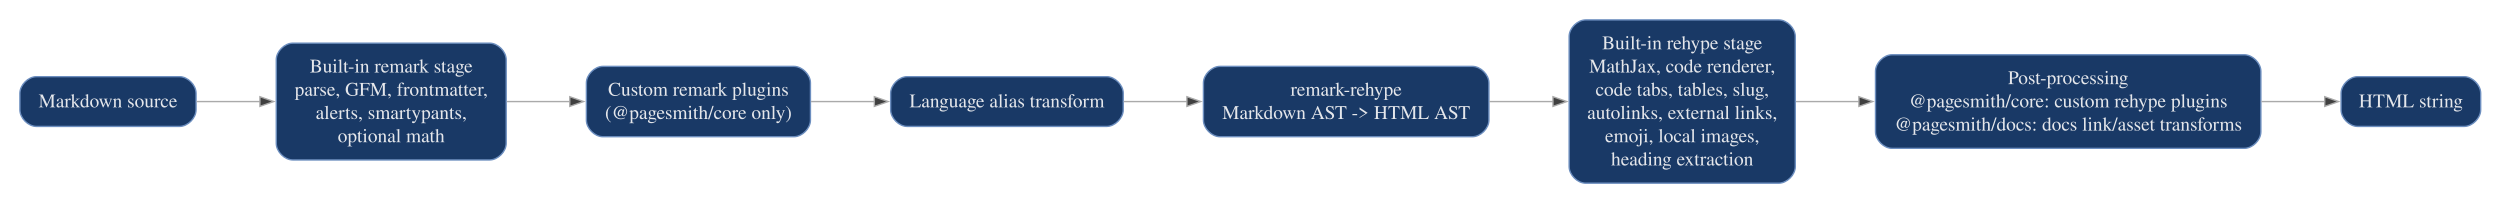
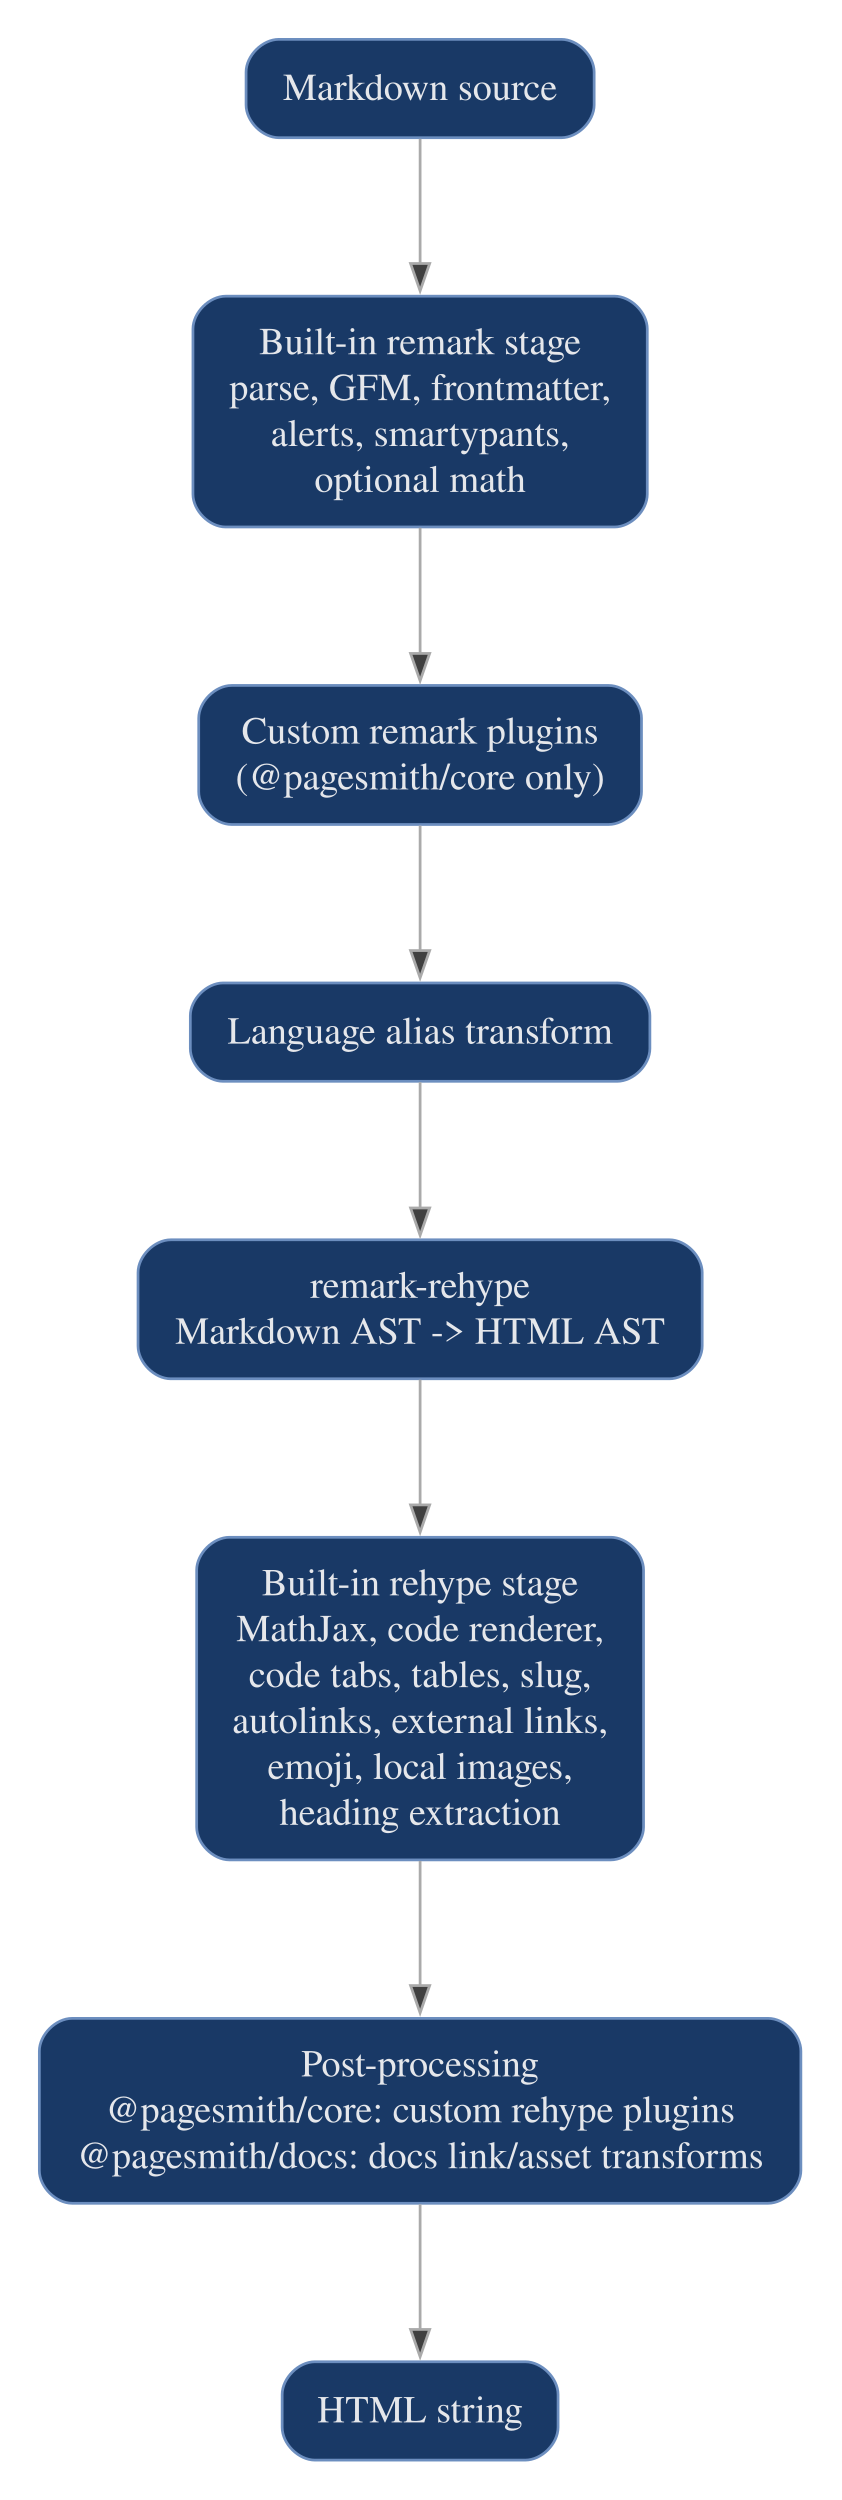
- <svg xmlns="http://www.w3.org/2000/svg" width="1808pt" height="147pt" viewBox="0.00 0.00 1808.00 147.00">
-   <g id="graph0" class="graph" transform="scale(1 1) rotate(0) translate(14.4 132.48)">
+ <svg xmlns="http://www.w3.org/2000/svg" width="308pt" height="915pt" viewBox="0.00 0.00 308.00 915.00">
+   <g id="graph0" class="graph" transform="scale(1 1) rotate(0) translate(14.4 900.4)">
    <g id="node1" class="node">
-       <path fill="#193966" stroke="#6c8ebf" d="M115.39,-77.04C115.39,-77.04 12,-77.04 12,-77.04 6,-77.04 0,-71.04 0,-65.04 0,-65.04 0,-53.04 0,-53.04 0,-47.04 6,-41.04 12,-41.04 12,-41.04 115.39,-41.04 115.39,-41.04 121.39,-41.04 127.39,-47.04 127.39,-53.04 127.39,-53.04 127.39,-65.04 127.39,-65.04 127.39,-71.04 121.39,-77.04 115.39,-77.04" />
-       <text xml:space="preserve" text-anchor="middle" x="63.7" y="-54.84" font-family="Times,serif" font-size="14.00" fill="#e5e7eb">Markdown source</text>
+       <path fill="#193966" stroke="#6c8ebf" d="M191.06,-886C191.06,-886 87.66,-886 87.66,-886 81.66,-886 75.66,-880 75.66,-874 75.66,-874 75.66,-862 75.66,-862 75.66,-856 81.66,-850 87.66,-850 87.66,-850 191.06,-850 191.06,-850 197.06,-850 203.06,-856 203.06,-862 203.06,-862 203.06,-874 203.06,-874 203.06,-880 197.06,-886 191.06,-886" />
+       <text xml:space="preserve" text-anchor="middle" x="139.36" y="-863.8" font-family="Times,serif" font-size="14.00" fill="#e5e7eb">Markdown source</text>
    </g>
    <g id="node2" class="node">
-       <path fill="#193966" stroke="#6c8ebf" d="M339.67,-101.28C339.67,-101.28 197.39,-101.28 197.39,-101.28 191.39,-101.28 185.39,-95.28 185.39,-89.28 185.39,-89.28 185.39,-28.8 185.39,-28.8 185.39,-22.8 191.39,-16.8 197.39,-16.8 197.39,-16.8 339.67,-16.8 339.67,-16.8 345.67,-16.8 351.67,-22.8 351.67,-28.8 351.67,-28.8 351.67,-89.28 351.67,-89.28 351.67,-95.28 345.67,-101.28 339.67,-101.28" />
-       <text xml:space="preserve" text-anchor="middle" x="268.53" y="-80.04" font-family="Times,serif" font-size="14.00" fill="#e5e7eb">Built-in remark stage</text>
-       <text xml:space="preserve" text-anchor="middle" x="268.53" y="-63.24" font-family="Times,serif" font-size="14.00" fill="#e5e7eb">parse, GFM, frontmatter,</text>
-       <text xml:space="preserve" text-anchor="middle" x="268.53" y="-46.44" font-family="Times,serif" font-size="14.00" fill="#e5e7eb">alerts, smartypants,</text>
-       <text xml:space="preserve" text-anchor="middle" x="268.53" y="-29.64" font-family="Times,serif" font-size="14.00" fill="#e5e7eb">optional math</text>
+       <path fill="#193966" stroke="#6c8ebf" d="M210.5,-792C210.5,-792 68.22,-792 68.22,-792 62.22,-792 56.22,-786 56.22,-780 56.22,-780 56.22,-719.52 56.22,-719.52 56.22,-713.52 62.22,-707.52 68.22,-707.52 68.22,-707.52 210.5,-707.52 210.5,-707.52 216.5,-707.52 222.5,-713.52 222.5,-719.52 222.5,-719.52 222.5,-780 222.5,-780 222.5,-786 216.5,-792 210.5,-792" />
+       <text xml:space="preserve" text-anchor="middle" x="139.36" y="-770.76" font-family="Times,serif" font-size="14.00" fill="#e5e7eb">Built-in remark stage</text>
+       <text xml:space="preserve" text-anchor="middle" x="139.36" y="-753.96" font-family="Times,serif" font-size="14.00" fill="#e5e7eb">parse, GFM, frontmatter,</text>
+       <text xml:space="preserve" text-anchor="middle" x="139.36" y="-737.16" font-family="Times,serif" font-size="14.00" fill="#e5e7eb">alerts, smartypants,</text>
+       <text xml:space="preserve" text-anchor="middle" x="139.36" y="-720.36" font-family="Times,serif" font-size="14.00" fill="#e5e7eb">optional math</text>
    </g>
    <g id="edge1" class="edge">
-       <path fill="none" stroke="#aaaaaa" d="M127.76,-59.04C142.36,-59.04 158.2,-59.04 173.8,-59.04" />
-       <polygon fill="#404040" stroke="#aaaaaa" points="173.58,-62.54 183.58,-59.04 173.58,-55.54 173.58,-62.54" />
+       <path fill="none" stroke="#aaaaaa" d="M139.36,-849.6C139.36,-837.35 139.36,-820.26 139.36,-803.72" />
+       <polygon fill="#404040" stroke="#aaaaaa" points="142.86,-803.95 139.36,-793.95 135.86,-803.95 142.86,-803.95" />
    </g>
    <g id="node3" class="node">
-       <path fill="#193966" stroke="#6c8ebf" d="M559.72,-84.48C559.72,-84.48 421.67,-84.48 421.67,-84.48 415.67,-84.48 409.67,-78.48 409.67,-72.48 409.67,-72.48 409.67,-45.6 409.67,-45.6 409.67,-39.6 415.67,-33.6 421.67,-33.6 421.67,-33.6 559.72,-33.6 559.72,-33.6 565.72,-33.6 571.72,-39.6 571.72,-45.6 571.72,-45.6 571.72,-72.48 571.72,-72.48 571.72,-78.48 565.72,-84.48 559.72,-84.48" />
-       <text xml:space="preserve" text-anchor="middle" x="490.69" y="-63.24" font-family="Times,serif" font-size="14.00" fill="#e5e7eb">Custom remark plugins</text>
-       <text xml:space="preserve" text-anchor="middle" x="490.69" y="-46.44" font-family="Times,serif" font-size="14.00" fill="#e5e7eb">(@pagesmith/core only)</text>
+       <path fill="#193966" stroke="#6c8ebf" d="M208.39,-649.52C208.39,-649.52 70.33,-649.52 70.33,-649.52 64.33,-649.52 58.33,-643.52 58.33,-637.52 58.33,-637.52 58.33,-610.64 58.33,-610.64 58.33,-604.64 64.33,-598.64 70.33,-598.64 70.33,-598.64 208.39,-598.64 208.39,-598.64 214.39,-598.64 220.39,-604.64 220.39,-610.64 220.39,-610.64 220.39,-637.52 220.39,-637.52 220.39,-643.52 214.39,-649.52 208.39,-649.52" />
+       <text xml:space="preserve" text-anchor="middle" x="139.36" y="-628.28" font-family="Times,serif" font-size="14.00" fill="#e5e7eb">Custom remark plugins</text>
+       <text xml:space="preserve" text-anchor="middle" x="139.36" y="-611.48" font-family="Times,serif" font-size="14.00" fill="#e5e7eb">(@pagesmith/core only)</text>
    </g>
    <g id="edge2" class="edge">
-       <path fill="none" stroke="#aaaaaa" d="M352.14,-59.04C367.01,-59.04 382.61,-59.04 397.73,-59.04" />
-       <polygon fill="#404040" stroke="#aaaaaa" points="397.67,-62.54 407.67,-59.04 397.67,-55.54 397.67,-62.54" />
+       <path fill="none" stroke="#aaaaaa" d="M139.36,-707.23C139.36,-692.32 139.36,-675.63 139.36,-661.22" />
+       <polygon fill="#404040" stroke="#aaaaaa" points="142.86,-661.24 139.36,-651.24 135.86,-661.24 142.86,-661.24" />
    </g>
    <g id="node4" class="node">
-       <path fill="#193966" stroke="#6c8ebf" d="M785.92,-77.04C785.92,-77.04 641.72,-77.04 641.72,-77.04 635.72,-77.04 629.72,-71.04 629.72,-65.04 629.72,-65.04 629.72,-53.04 629.72,-53.04 629.72,-47.04 635.72,-41.04 641.72,-41.04 641.72,-41.04 785.92,-41.04 785.92,-41.04 791.92,-41.04 797.92,-47.04 797.92,-53.04 797.92,-53.04 797.92,-65.04 797.92,-65.04 797.92,-71.04 791.92,-77.04 785.92,-77.04" />
-       <text xml:space="preserve" text-anchor="middle" x="713.82" y="-54.84" font-family="Times,serif" font-size="14.00" fill="#e5e7eb">Language alias transform</text>
+       <path fill="#193966" stroke="#6c8ebf" d="M211.46,-540.64C211.46,-540.64 67.26,-540.64 67.26,-540.64 61.26,-540.64 55.26,-534.64 55.26,-528.64 55.26,-528.64 55.26,-516.64 55.26,-516.64 55.26,-510.64 61.26,-504.64 67.26,-504.64 67.26,-504.64 211.46,-504.64 211.46,-504.64 217.46,-504.64 223.46,-510.64 223.46,-516.64 223.46,-516.64 223.46,-528.64 223.46,-528.64 223.46,-534.64 217.46,-540.64 211.46,-540.64" />
+       <text xml:space="preserve" text-anchor="middle" x="139.36" y="-518.44" font-family="Times,serif" font-size="14.00" fill="#e5e7eb">Language alias transform</text>
    </g>
    <g id="edge3" class="edge">
-       <path fill="none" stroke="#aaaaaa" d="M572.15,-59.04C587.15,-59.04 602.96,-59.04 618.34,-59.04" />
-       <polygon fill="#404040" stroke="#aaaaaa" points="617.93,-62.54 627.93,-59.04 617.93,-55.54 617.93,-62.54" />
+       <path fill="none" stroke="#aaaaaa" d="M139.36,-598.24C139.36,-584.31 139.36,-566.87 139.36,-552.35" />
+       <polygon fill="#404040" stroke="#aaaaaa" points="142.86,-552.5 139.36,-542.5 135.86,-552.5 142.86,-552.5" />
    </g>
    <g id="node5" class="node">
-       <path fill="#193966" stroke="#6c8ebf" d="M1050.39,-84.48C1050.39,-84.48 867.92,-84.48 867.92,-84.48 861.92,-84.48 855.92,-78.48 855.92,-72.48 855.92,-72.48 855.92,-45.6 855.92,-45.6 855.92,-39.6 861.92,-33.6 867.92,-33.6 867.92,-33.6 1050.39,-33.6 1050.39,-33.6 1056.39,-33.6 1062.39,-39.6 1062.39,-45.6 1062.39,-45.6 1062.39,-72.48 1062.39,-72.48 1062.39,-78.48 1056.39,-84.48 1050.39,-84.48" />
-       <text xml:space="preserve" text-anchor="middle" x="959.15" y="-63.24" font-family="Times,serif" font-size="14.00" fill="#e5e7eb">remark-rehype</text>
-       <text xml:space="preserve" text-anchor="middle" x="959.15" y="-46.44" font-family="Times,serif" font-size="14.00" fill="#e5e7eb">Markdown AST -&gt; HTML AST</text>
+       <path fill="#193966" stroke="#6c8ebf" d="M230.6,-446.64C230.6,-446.64 48.12,-446.64 48.12,-446.64 42.12,-446.64 36.12,-440.64 36.12,-434.64 36.12,-434.64 36.12,-407.76 36.12,-407.76 36.12,-401.76 42.12,-395.76 48.12,-395.76 48.12,-395.76 230.6,-395.76 230.6,-395.76 236.6,-395.76 242.6,-401.76 242.6,-407.76 242.6,-407.76 242.6,-434.64 242.6,-434.64 242.6,-440.64 236.6,-446.64 230.6,-446.64" />
+       <text xml:space="preserve" text-anchor="middle" x="139.36" y="-425.4" font-family="Times,serif" font-size="14.00" fill="#e5e7eb">remark-rehype</text>
+       <text xml:space="preserve" text-anchor="middle" x="139.36" y="-408.6" font-family="Times,serif" font-size="14.00" fill="#e5e7eb">Markdown AST -&gt; HTML AST</text>
    </g>
    <g id="edge4" class="edge">
-       <path fill="none" stroke="#aaaaaa" d="M798.22,-59.04C813.05,-59.04 828.73,-59.04 844.24,-59.04" />
-       <polygon fill="#404040" stroke="#aaaaaa" points="843.98,-62.54 853.98,-59.04 843.98,-55.54 843.98,-62.54" />
+       <path fill="none" stroke="#aaaaaa" d="M139.36,-504.32C139.36,-491.64 139.36,-473.97 139.36,-458.28" />
+       <polygon fill="#404040" stroke="#aaaaaa" points="142.86,-458.29 139.36,-448.29 135.86,-458.29 142.86,-458.29" />
    </g>
    <g id="node6" class="node">
-       <path fill="#193966" stroke="#6c8ebf" d="M1271.95,-118.08C1271.95,-118.08 1132.39,-118.08 1132.39,-118.08 1126.39,-118.08 1120.39,-112.08 1120.39,-106.08 1120.39,-106.08 1120.39,-12 1120.39,-12 1120.39,-6 1126.39,0 1132.39,0 1132.39,0 1271.95,0 1271.95,0 1277.95,0 1283.95,-6 1283.95,-12 1283.95,-12 1283.95,-106.08 1283.95,-106.08 1283.95,-112.08 1277.95,-118.08 1271.95,-118.08" />
-       <text xml:space="preserve" text-anchor="middle" x="1202.17" y="-96.84" font-family="Times,serif" font-size="14.00" fill="#e5e7eb">Built-in rehype stage</text>
-       <text xml:space="preserve" text-anchor="middle" x="1202.17" y="-80.04" font-family="Times,serif" font-size="14.00" fill="#e5e7eb">MathJax, code renderer,</text>
-       <text xml:space="preserve" text-anchor="middle" x="1202.17" y="-63.24" font-family="Times,serif" font-size="14.00" fill="#e5e7eb">code tabs, tables, slug,</text>
-       <text xml:space="preserve" text-anchor="middle" x="1202.17" y="-46.44" font-family="Times,serif" font-size="14.00" fill="#e5e7eb">autolinks, external links,</text>
-       <text xml:space="preserve" text-anchor="middle" x="1202.17" y="-29.64" font-family="Times,serif" font-size="14.00" fill="#e5e7eb">emoji, local images,</text>
-       <text xml:space="preserve" text-anchor="middle" x="1202.17" y="-12.84" font-family="Times,serif" font-size="14.00" fill="#e5e7eb">heading extraction</text>
+       <path fill="#193966" stroke="#6c8ebf" d="M209.14,-337.76C209.14,-337.76 69.58,-337.76 69.58,-337.76 63.58,-337.76 57.58,-331.76 57.58,-325.76 57.58,-325.76 57.58,-231.68 57.58,-231.68 57.58,-225.68 63.58,-219.68 69.58,-219.68 69.58,-219.68 209.14,-219.68 209.14,-219.68 215.14,-219.68 221.14,-225.68 221.14,-231.68 221.14,-231.68 221.14,-325.76 221.14,-325.76 221.14,-331.76 215.14,-337.76 209.14,-337.76" />
+       <text xml:space="preserve" text-anchor="middle" x="139.36" y="-316.52" font-family="Times,serif" font-size="14.00" fill="#e5e7eb">Built-in rehype stage</text>
+       <text xml:space="preserve" text-anchor="middle" x="139.36" y="-299.72" font-family="Times,serif" font-size="14.00" fill="#e5e7eb">MathJax, code renderer,</text>
+       <text xml:space="preserve" text-anchor="middle" x="139.36" y="-282.92" font-family="Times,serif" font-size="14.00" fill="#e5e7eb">code tabs, tables, slug,</text>
+       <text xml:space="preserve" text-anchor="middle" x="139.36" y="-266.12" font-family="Times,serif" font-size="14.00" fill="#e5e7eb">autolinks, external links,</text>
+       <text xml:space="preserve" text-anchor="middle" x="139.36" y="-249.32" font-family="Times,serif" font-size="14.00" fill="#e5e7eb">emoji, local images,</text>
+       <text xml:space="preserve" text-anchor="middle" x="139.36" y="-232.52" font-family="Times,serif" font-size="14.00" fill="#e5e7eb">heading extraction</text>
    </g>
    <g id="edge5" class="edge">
-       <path fill="none" stroke="#aaaaaa" d="M1062.71,-59.04C1078.03,-59.04 1093.74,-59.04 1108.82,-59.04" />
-       <polygon fill="#404040" stroke="#aaaaaa" points="1108.71,-62.54 1118.71,-59.04 1108.71,-55.54 1108.71,-62.54" />
+       <path fill="none" stroke="#aaaaaa" d="M139.36,-395.41C139.36,-382.48 139.36,-365.95 139.36,-349.46" />
+       <polygon fill="#404040" stroke="#aaaaaa" points="142.86,-349.61 139.36,-339.61 135.86,-349.61 142.86,-349.61" />
    </g>
    <g id="node7" class="node">
-       <path fill="#193966" stroke="#6c8ebf" d="M1608.67,-92.88C1608.67,-92.88 1353.95,-92.88 1353.95,-92.88 1347.95,-92.88 1341.95,-86.88 1341.95,-80.88 1341.95,-80.88 1341.95,-37.2 1341.95,-37.2 1341.95,-31.2 1347.95,-25.2 1353.95,-25.2 1353.95,-25.2 1608.67,-25.2 1608.67,-25.2 1614.67,-25.2 1620.67,-31.2 1620.67,-37.2 1620.67,-37.2 1620.67,-80.88 1620.67,-80.88 1620.67,-86.88 1614.67,-92.88 1608.67,-92.88" />
-       <text xml:space="preserve" text-anchor="middle" x="1481.31" y="-71.64" font-family="Times,serif" font-size="14.00" fill="#e5e7eb">Post-processing</text>
-       <text xml:space="preserve" text-anchor="middle" x="1481.31" y="-54.84" font-family="Times,serif" font-size="14.00" fill="#e5e7eb">@pagesmith/core: custom rehype plugins</text>
-       <text xml:space="preserve" text-anchor="middle" x="1481.31" y="-38.04" font-family="Times,serif" font-size="14.00" fill="#e5e7eb">@pagesmith/docs: docs link/asset transforms</text>
+       <path fill="#193966" stroke="#6c8ebf" d="M266.72,-161.68C266.72,-161.68 12,-161.68 12,-161.68 6,-161.68 0,-155.68 0,-149.68 0,-149.68 0,-106 0,-106 0,-100 6,-94 12,-94 12,-94 266.72,-94 266.72,-94 272.72,-94 278.72,-100 278.72,-106 278.72,-106 278.72,-149.68 278.72,-149.68 278.72,-155.68 272.72,-161.68 266.72,-161.68" />
+       <text xml:space="preserve" text-anchor="middle" x="139.36" y="-140.44" font-family="Times,serif" font-size="14.00" fill="#e5e7eb">Post-processing</text>
+       <text xml:space="preserve" text-anchor="middle" x="139.36" y="-123.64" font-family="Times,serif" font-size="14.00" fill="#e5e7eb">@pagesmith/core: custom rehype plugins</text>
+       <text xml:space="preserve" text-anchor="middle" x="139.36" y="-106.84" font-family="Times,serif" font-size="14.00" fill="#e5e7eb">@pagesmith/docs: docs link/asset transforms</text>
    </g>
    <g id="edge6" class="edge">
-       <path fill="none" stroke="#aaaaaa" d="M1284.45,-59.04C1298.9,-59.04 1314.37,-59.04 1330.04,-59.04" />
-       <polygon fill="#404040" stroke="#aaaaaa" points="1329.96,-62.54 1339.96,-59.04 1329.96,-55.54 1329.96,-62.54" />
+       <path fill="none" stroke="#aaaaaa" d="M139.36,-219.31C139.36,-204.01 139.36,-187.76 139.36,-173.32" />
+       <polygon fill="#404040" stroke="#aaaaaa" points="142.86,-173.69 139.36,-163.69 135.86,-173.69 142.86,-173.69" />
    </g>
    <g id="node8" class="node">
-       <path fill="#193966" stroke="#6c8ebf" d="M1767.64,-77.04C1767.64,-77.04 1690.67,-77.04 1690.67,-77.04 1684.67,-77.04 1678.67,-71.04 1678.67,-65.04 1678.67,-65.04 1678.67,-53.04 1678.67,-53.04 1678.67,-47.04 1684.67,-41.04 1690.67,-41.04 1690.67,-41.04 1767.64,-41.04 1767.64,-41.04 1773.64,-41.04 1779.64,-47.04 1779.64,-53.04 1779.64,-53.04 1779.64,-65.04 1779.64,-65.04 1779.64,-71.04 1773.64,-77.04 1767.64,-77.04" />
-       <text xml:space="preserve" text-anchor="middle" x="1729.15" y="-54.84" font-family="Times,serif" font-size="14.00" fill="#e5e7eb">HTML string</text>
+       <path fill="#193966" stroke="#6c8ebf" d="M177.85,-36C177.85,-36 100.87,-36 100.87,-36 94.87,-36 88.87,-30 88.87,-24 88.87,-24 88.87,-12 88.87,-12 88.87,-6 94.87,0 100.87,0 100.87,0 177.85,0 177.85,0 183.85,0 189.85,-6 189.85,-12 189.85,-12 189.85,-24 189.85,-24 189.85,-30 183.85,-36 177.85,-36" />
+       <text xml:space="preserve" text-anchor="middle" x="139.36" y="-13.8" font-family="Times,serif" font-size="14.00" fill="#e5e7eb">HTML string</text>
    </g>
    <g id="edge7" class="edge">
-       <path fill="none" stroke="#aaaaaa" d="M1621.04,-59.04C1637.19,-59.04 1652.98,-59.04 1667.25,-59.04" />
-       <polygon fill="#404040" stroke="#aaaaaa" points="1666.84,-62.54 1676.84,-59.04 1666.84,-55.54 1666.84,-62.54" />
+       <path fill="none" stroke="#aaaaaa" d="M139.36,-93.6C139.36,-78.96 139.36,-61.91 139.36,-47.81" />
+       <polygon fill="#404040" stroke="#aaaaaa" points="142.86,-47.83 139.36,-37.83 135.86,-47.83 142.86,-47.83" />
    </g>
  </g>
</svg>
